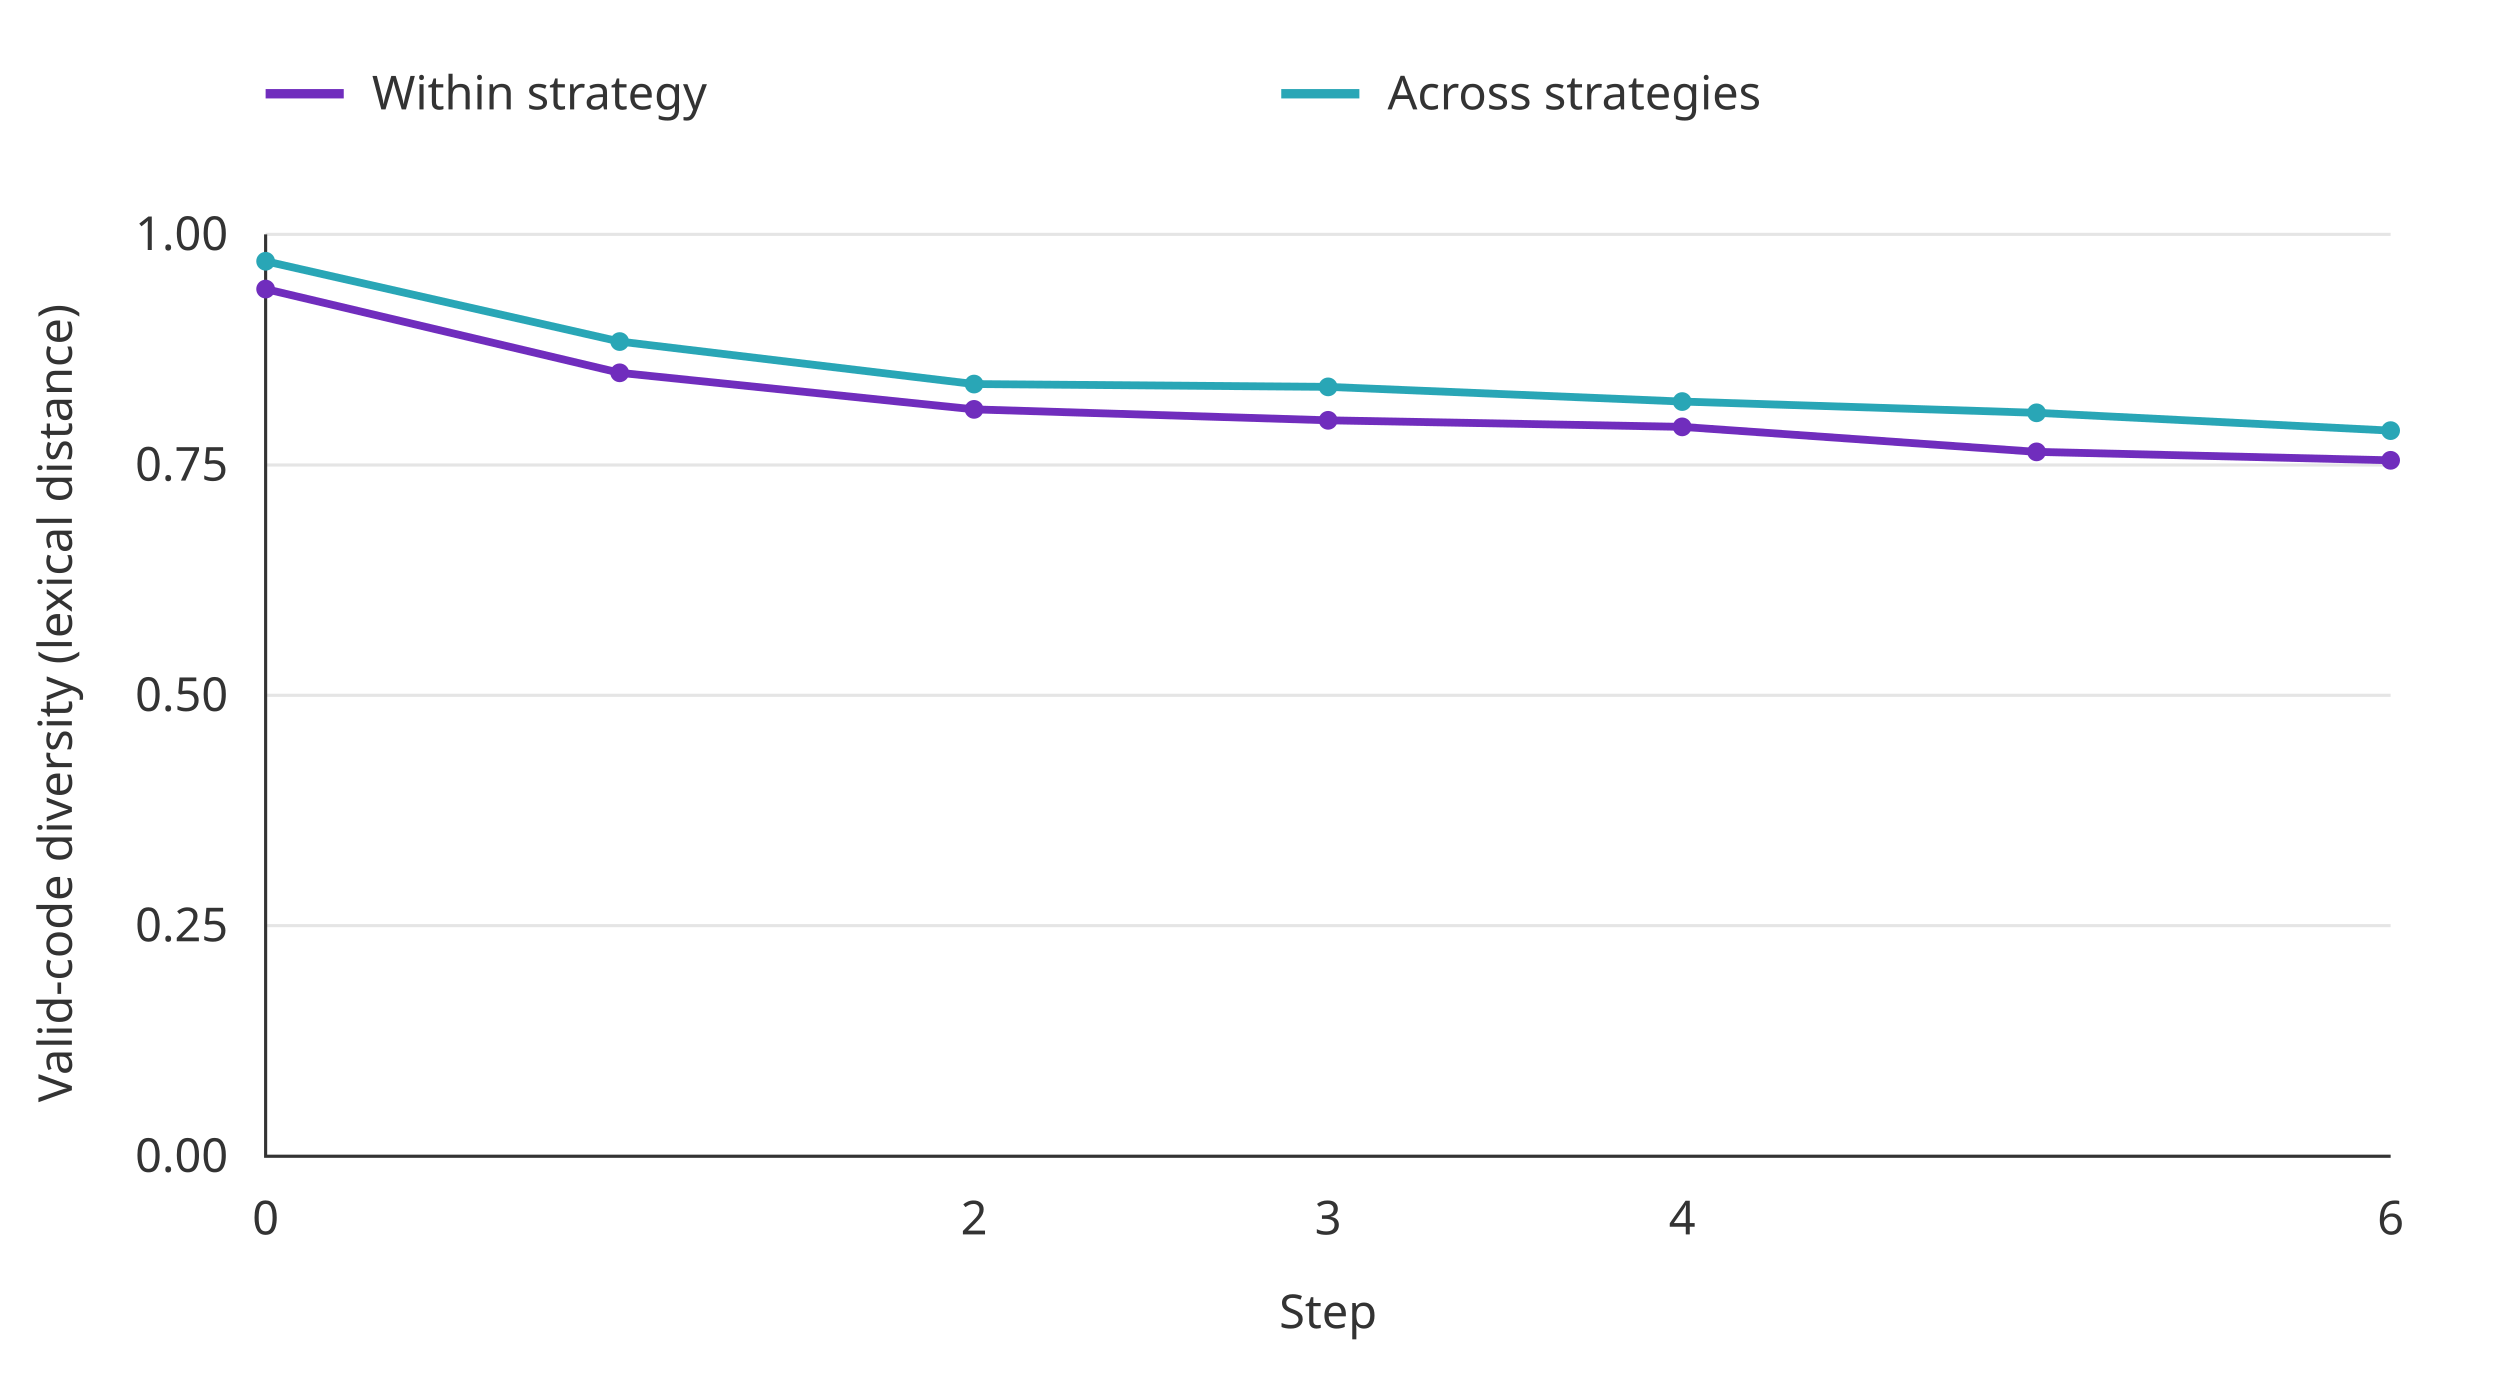
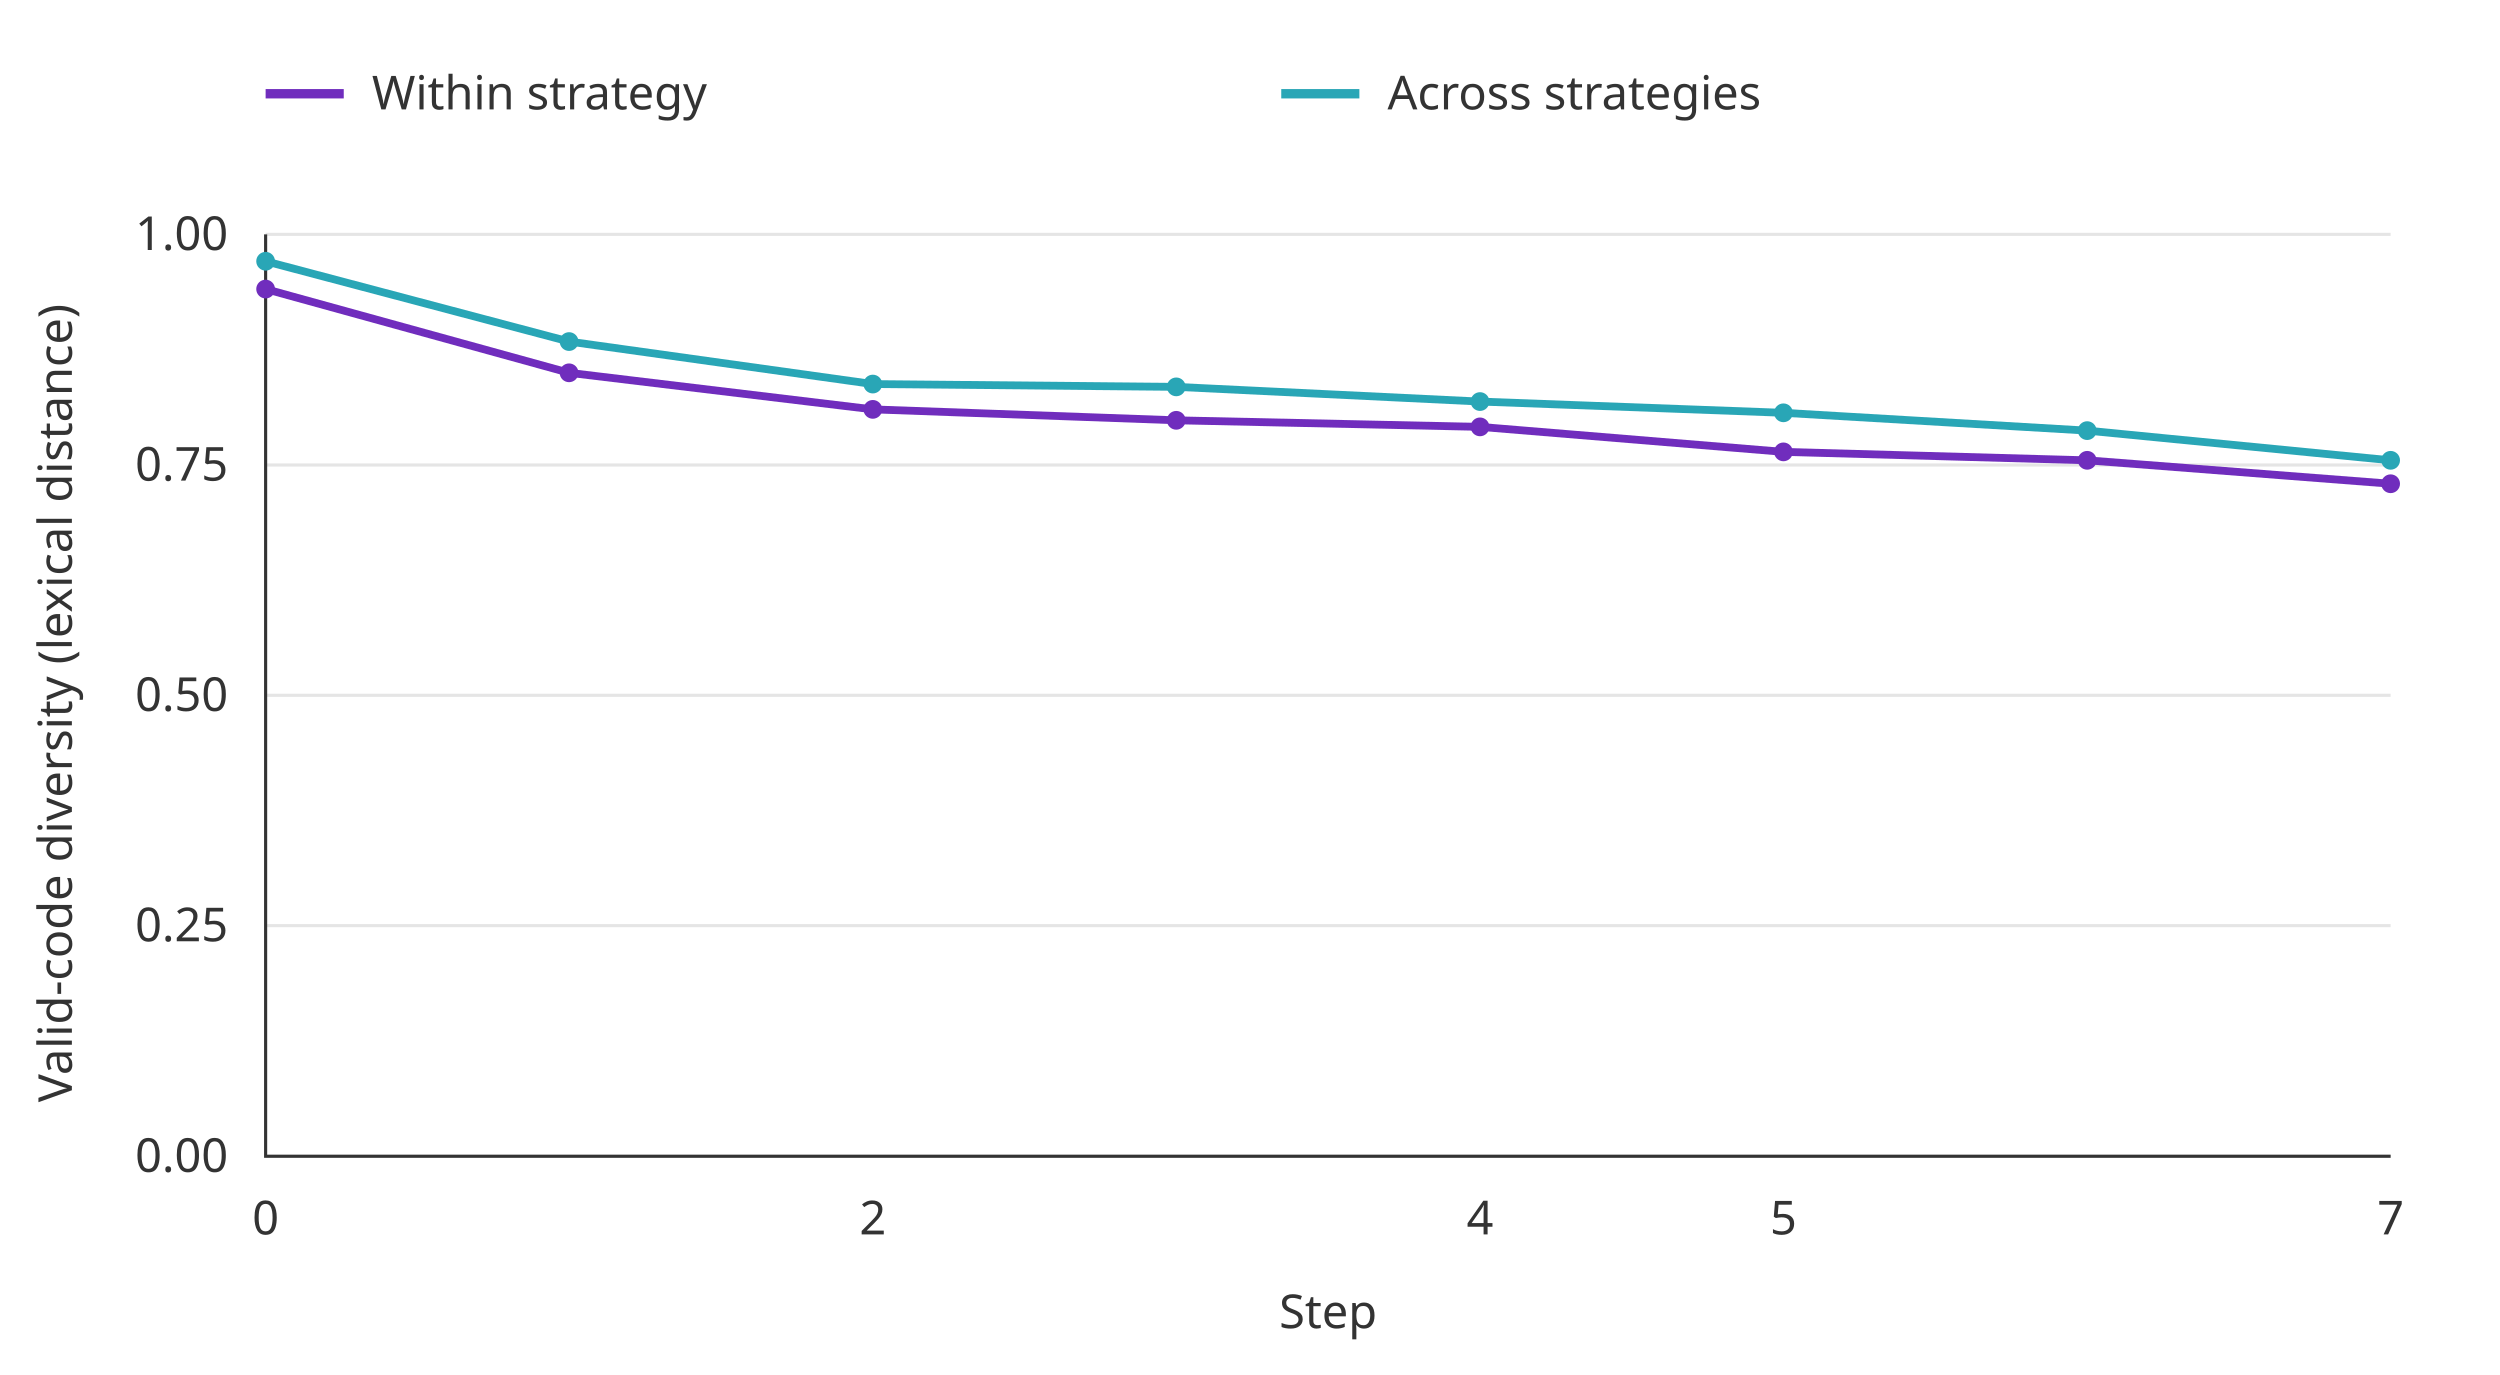
<svg xmlns="http://www.w3.org/2000/svg" width="800" height="440" viewBox="0 0 800 440">
  <rect width="100%" height="100%" fill="white" />
  <g font-family="sans-serif" font-size="15" fill="#333">
    <path d="M85,370.0 H765" stroke="#e5e5e5" />
    <text x="73" y="375.0" text-anchor="end">0.00</text>
    <path d="M85,296.2 H765" stroke="#e5e5e5" />
    <text x="73" y="301.2" text-anchor="end">0.25</text>
    <path d="M85,222.5 H765" stroke="#e5e5e5" />
    <text x="73" y="227.5" text-anchor="end">0.50</text>
    <path d="M85,148.8 H765" stroke="#e5e5e5" />
    <text x="73" y="153.8" text-anchor="end">0.75</text>
    <path d="M85,75.0 H765" stroke="#e5e5e5" />
    <text x="73" y="80.0" text-anchor="end">1.00</text>
    <text x="85.0" y="395" text-anchor="middle">0</text>
-     <text x="311.7" y="395" text-anchor="middle">2</text>
-     <text x="425.0" y="395" text-anchor="middle">3</text>
-     <text x="538.3" y="395" text-anchor="middle">4</text>
-     <text x="765.0" y="395" text-anchor="middle">6</text>
+     <text x="279.3" y="395" text-anchor="middle">2</text>
+     <text x="473.6" y="395" text-anchor="middle">4</text>
+     <text x="570.7" y="395" text-anchor="middle">5</text>
+     <text x="765.0" y="395" text-anchor="middle">7</text>
    <path d="M85,75 V370 H765" fill="none" stroke="#333" />
    <text x="425" y="425" text-anchor="middle">Step</text>
    <text transform="translate(23,225) rotate(-90)" text-anchor="middle">Valid-code diversity (lexical distance)</text>
    <path d="M85,30 h25" stroke="#702dbd" stroke-width="3" />
    <text x="119" y="35">Within strategy</text>
    <circle cx="85.0" cy="92.5" r="3" fill="#702dbd" />
-     <circle cx="198.3" cy="119.3" r="3" fill="#702dbd" />
-     <circle cx="311.7" cy="131.0" r="3" fill="#702dbd" />
-     <circle cx="425.0" cy="134.5" r="3" fill="#702dbd" />
-     <circle cx="538.3" cy="136.6" r="3" fill="#702dbd" />
-     <circle cx="651.7" cy="144.6" r="3" fill="#702dbd" />
-     <circle cx="765.0" cy="147.3" r="3" fill="#702dbd" />
-     <polyline points="85.0,92.5 198.3,119.3 311.7,131.0 425.0,134.5 538.3,136.6 651.7,144.6 765.0,147.3" fill="none" stroke="#702dbd" stroke-width="2.5" />
+     <circle cx="182.1" cy="119.3" r="3" fill="#702dbd" />
+     <circle cx="279.3" cy="131.0" r="3" fill="#702dbd" />
+     <circle cx="376.4" cy="134.5" r="3" fill="#702dbd" />
+     <circle cx="473.6" cy="136.6" r="3" fill="#702dbd" />
+     <circle cx="570.7" cy="144.6" r="3" fill="#702dbd" />
+     <circle cx="667.9" cy="147.3" r="3" fill="#702dbd" />
+     <circle cx="765.0" cy="154.8" r="3" fill="#702dbd" />
+     <polyline points="85.0,92.5 182.1,119.3 279.3,131.0 376.4,134.5 473.6,136.6 570.7,144.6 667.9,147.3 765.0,154.8" fill="none" stroke="#702dbd" stroke-width="2.5" />
    <path d="M410,30 h25" stroke="#29a6b6" stroke-width="3" />
    <text x="444" y="35">Across strategies</text>
    <circle cx="85.0" cy="83.6" r="3" fill="#29a6b6" />
-     <circle cx="198.3" cy="109.3" r="3" fill="#29a6b6" />
-     <circle cx="311.7" cy="122.9" r="3" fill="#29a6b6" />
-     <circle cx="425.0" cy="123.8" r="3" fill="#29a6b6" />
-     <circle cx="538.3" cy="128.5" r="3" fill="#29a6b6" />
-     <circle cx="651.7" cy="132.1" r="3" fill="#29a6b6" />
-     <circle cx="765.0" cy="137.8" r="3" fill="#29a6b6" />
-     <polyline points="85.0,83.6 198.3,109.3 311.7,122.9 425.0,123.8 538.3,128.5 651.7,132.1 765.0,137.8" fill="none" stroke="#29a6b6" stroke-width="2.5" />
+     <circle cx="182.1" cy="109.3" r="3" fill="#29a6b6" />
+     <circle cx="279.3" cy="122.9" r="3" fill="#29a6b6" />
+     <circle cx="376.4" cy="123.8" r="3" fill="#29a6b6" />
+     <circle cx="473.6" cy="128.5" r="3" fill="#29a6b6" />
+     <circle cx="570.7" cy="132.1" r="3" fill="#29a6b6" />
+     <circle cx="667.9" cy="137.8" r="3" fill="#29a6b6" />
+     <circle cx="765.0" cy="147.3" r="3" fill="#29a6b6" />
+     <polyline points="85.0,83.6 182.1,109.3 279.3,122.9 376.4,123.8 473.6,128.5 570.7,132.1 667.9,137.8 765.0,147.3" fill="none" stroke="#29a6b6" stroke-width="2.5" />
  </g>
</svg>
